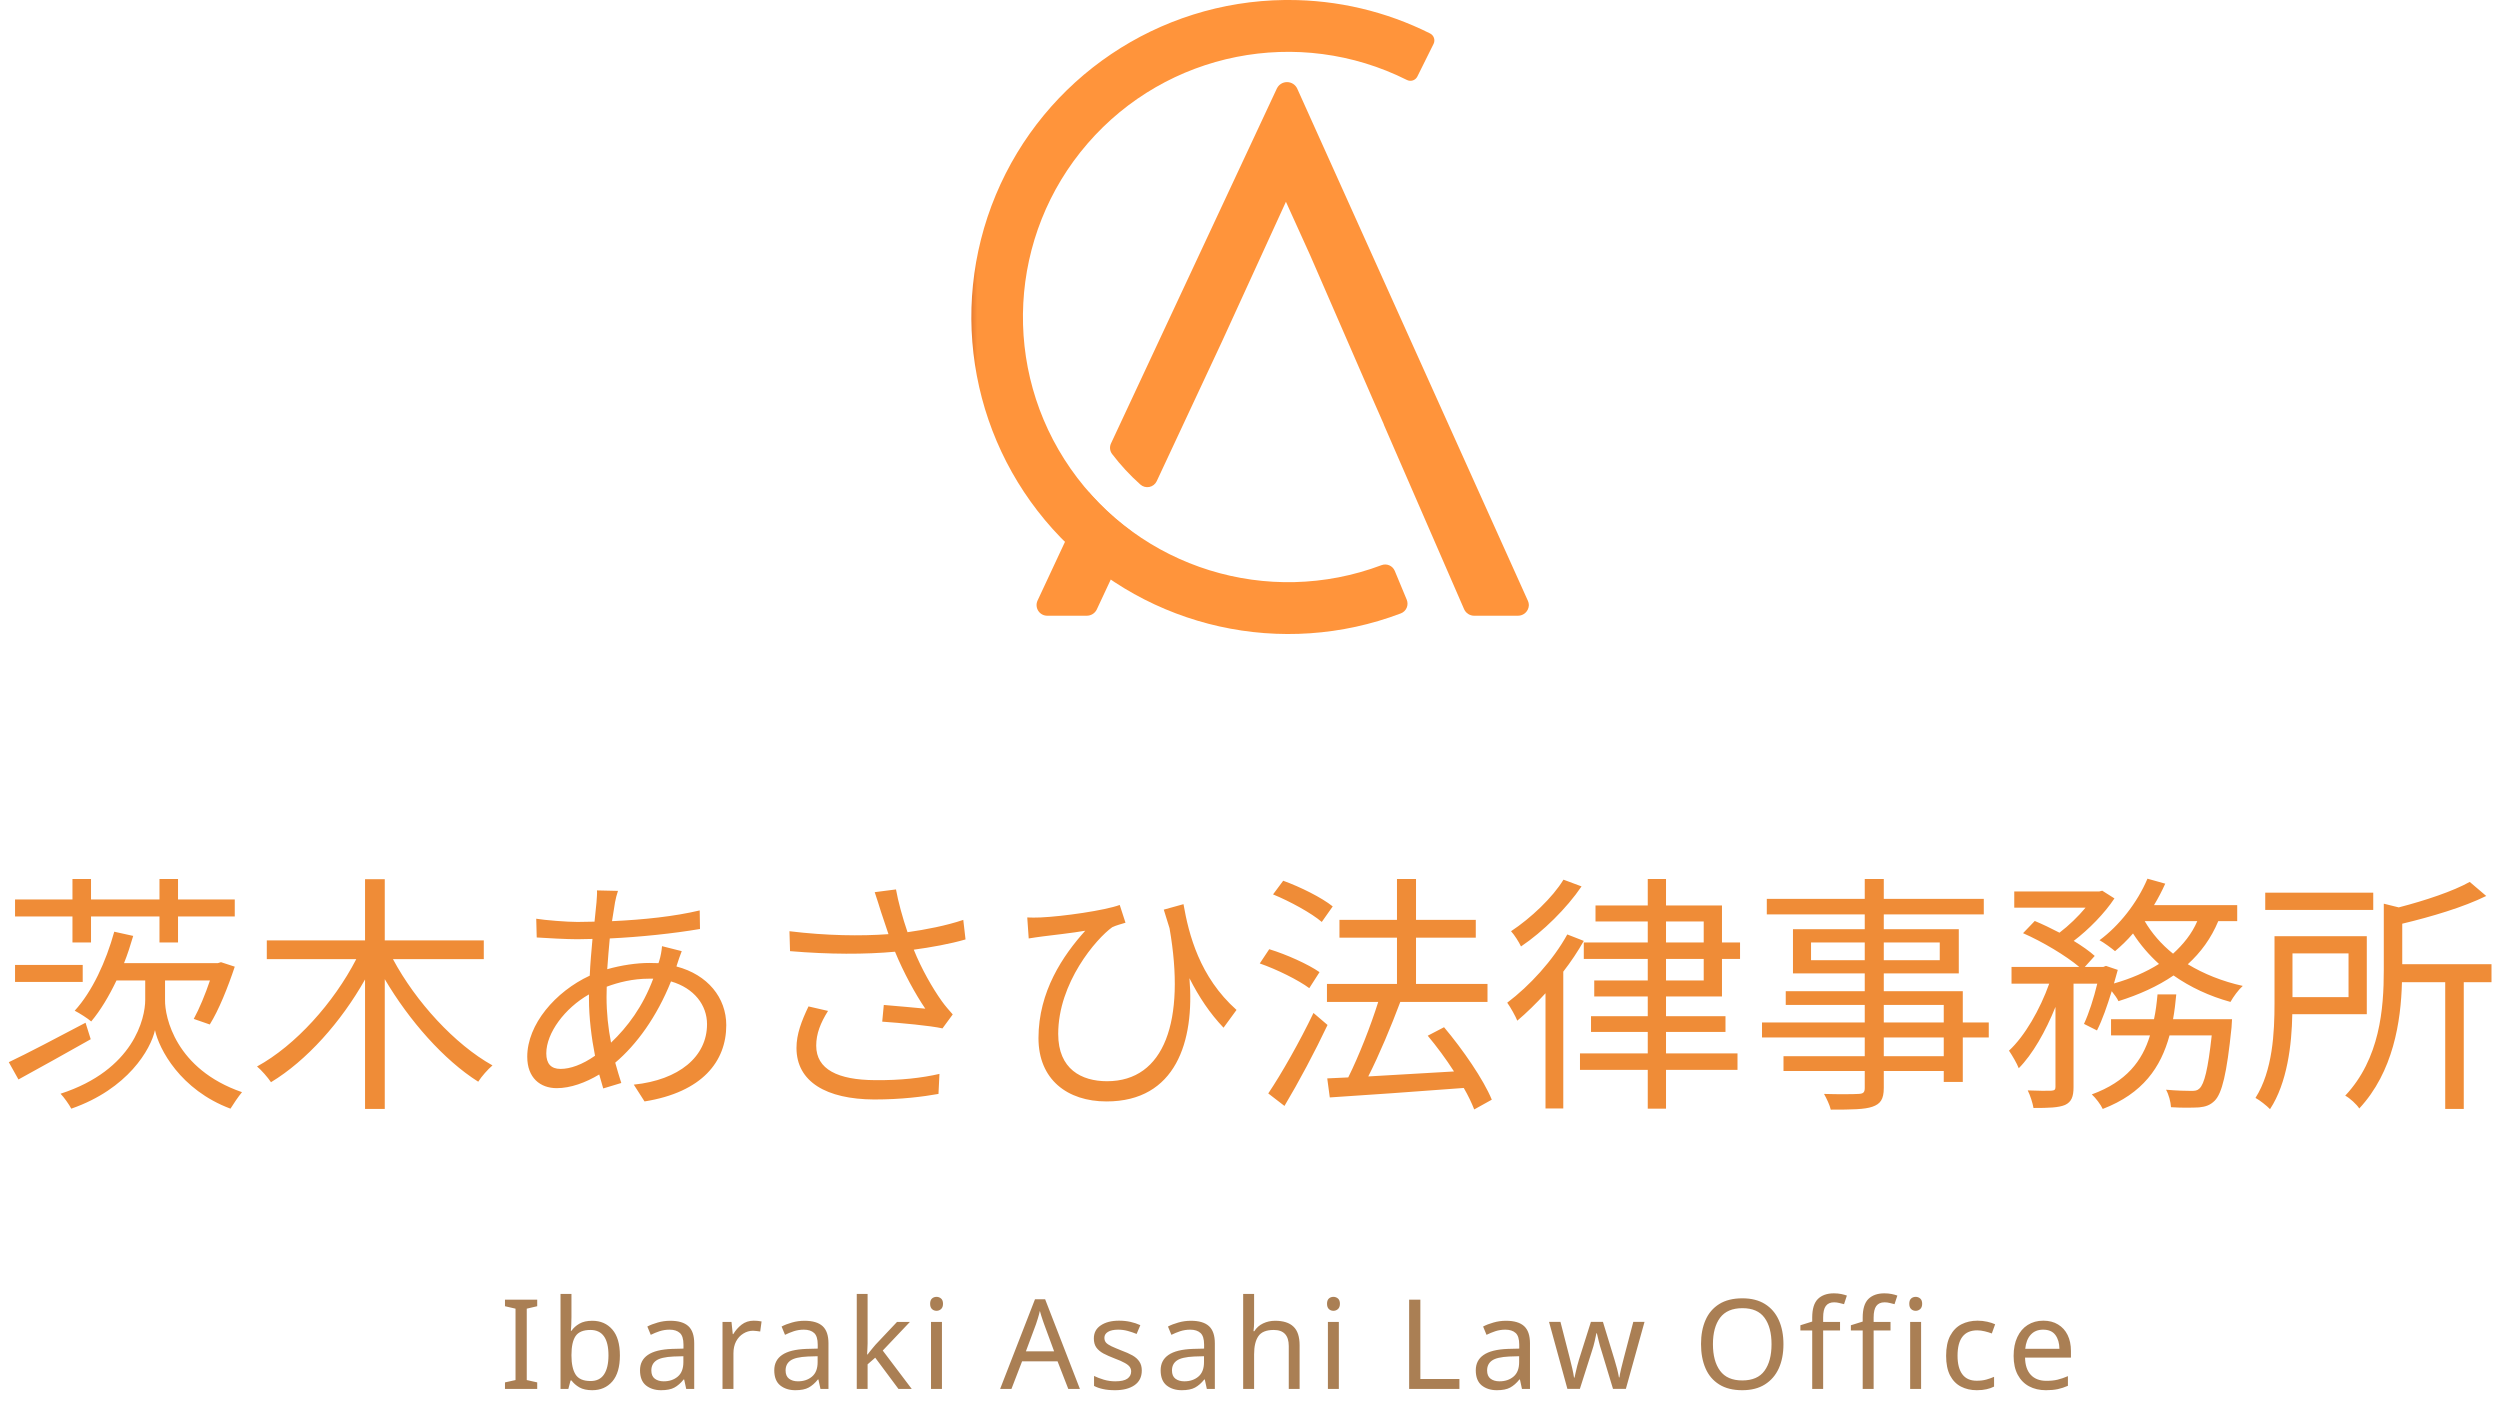
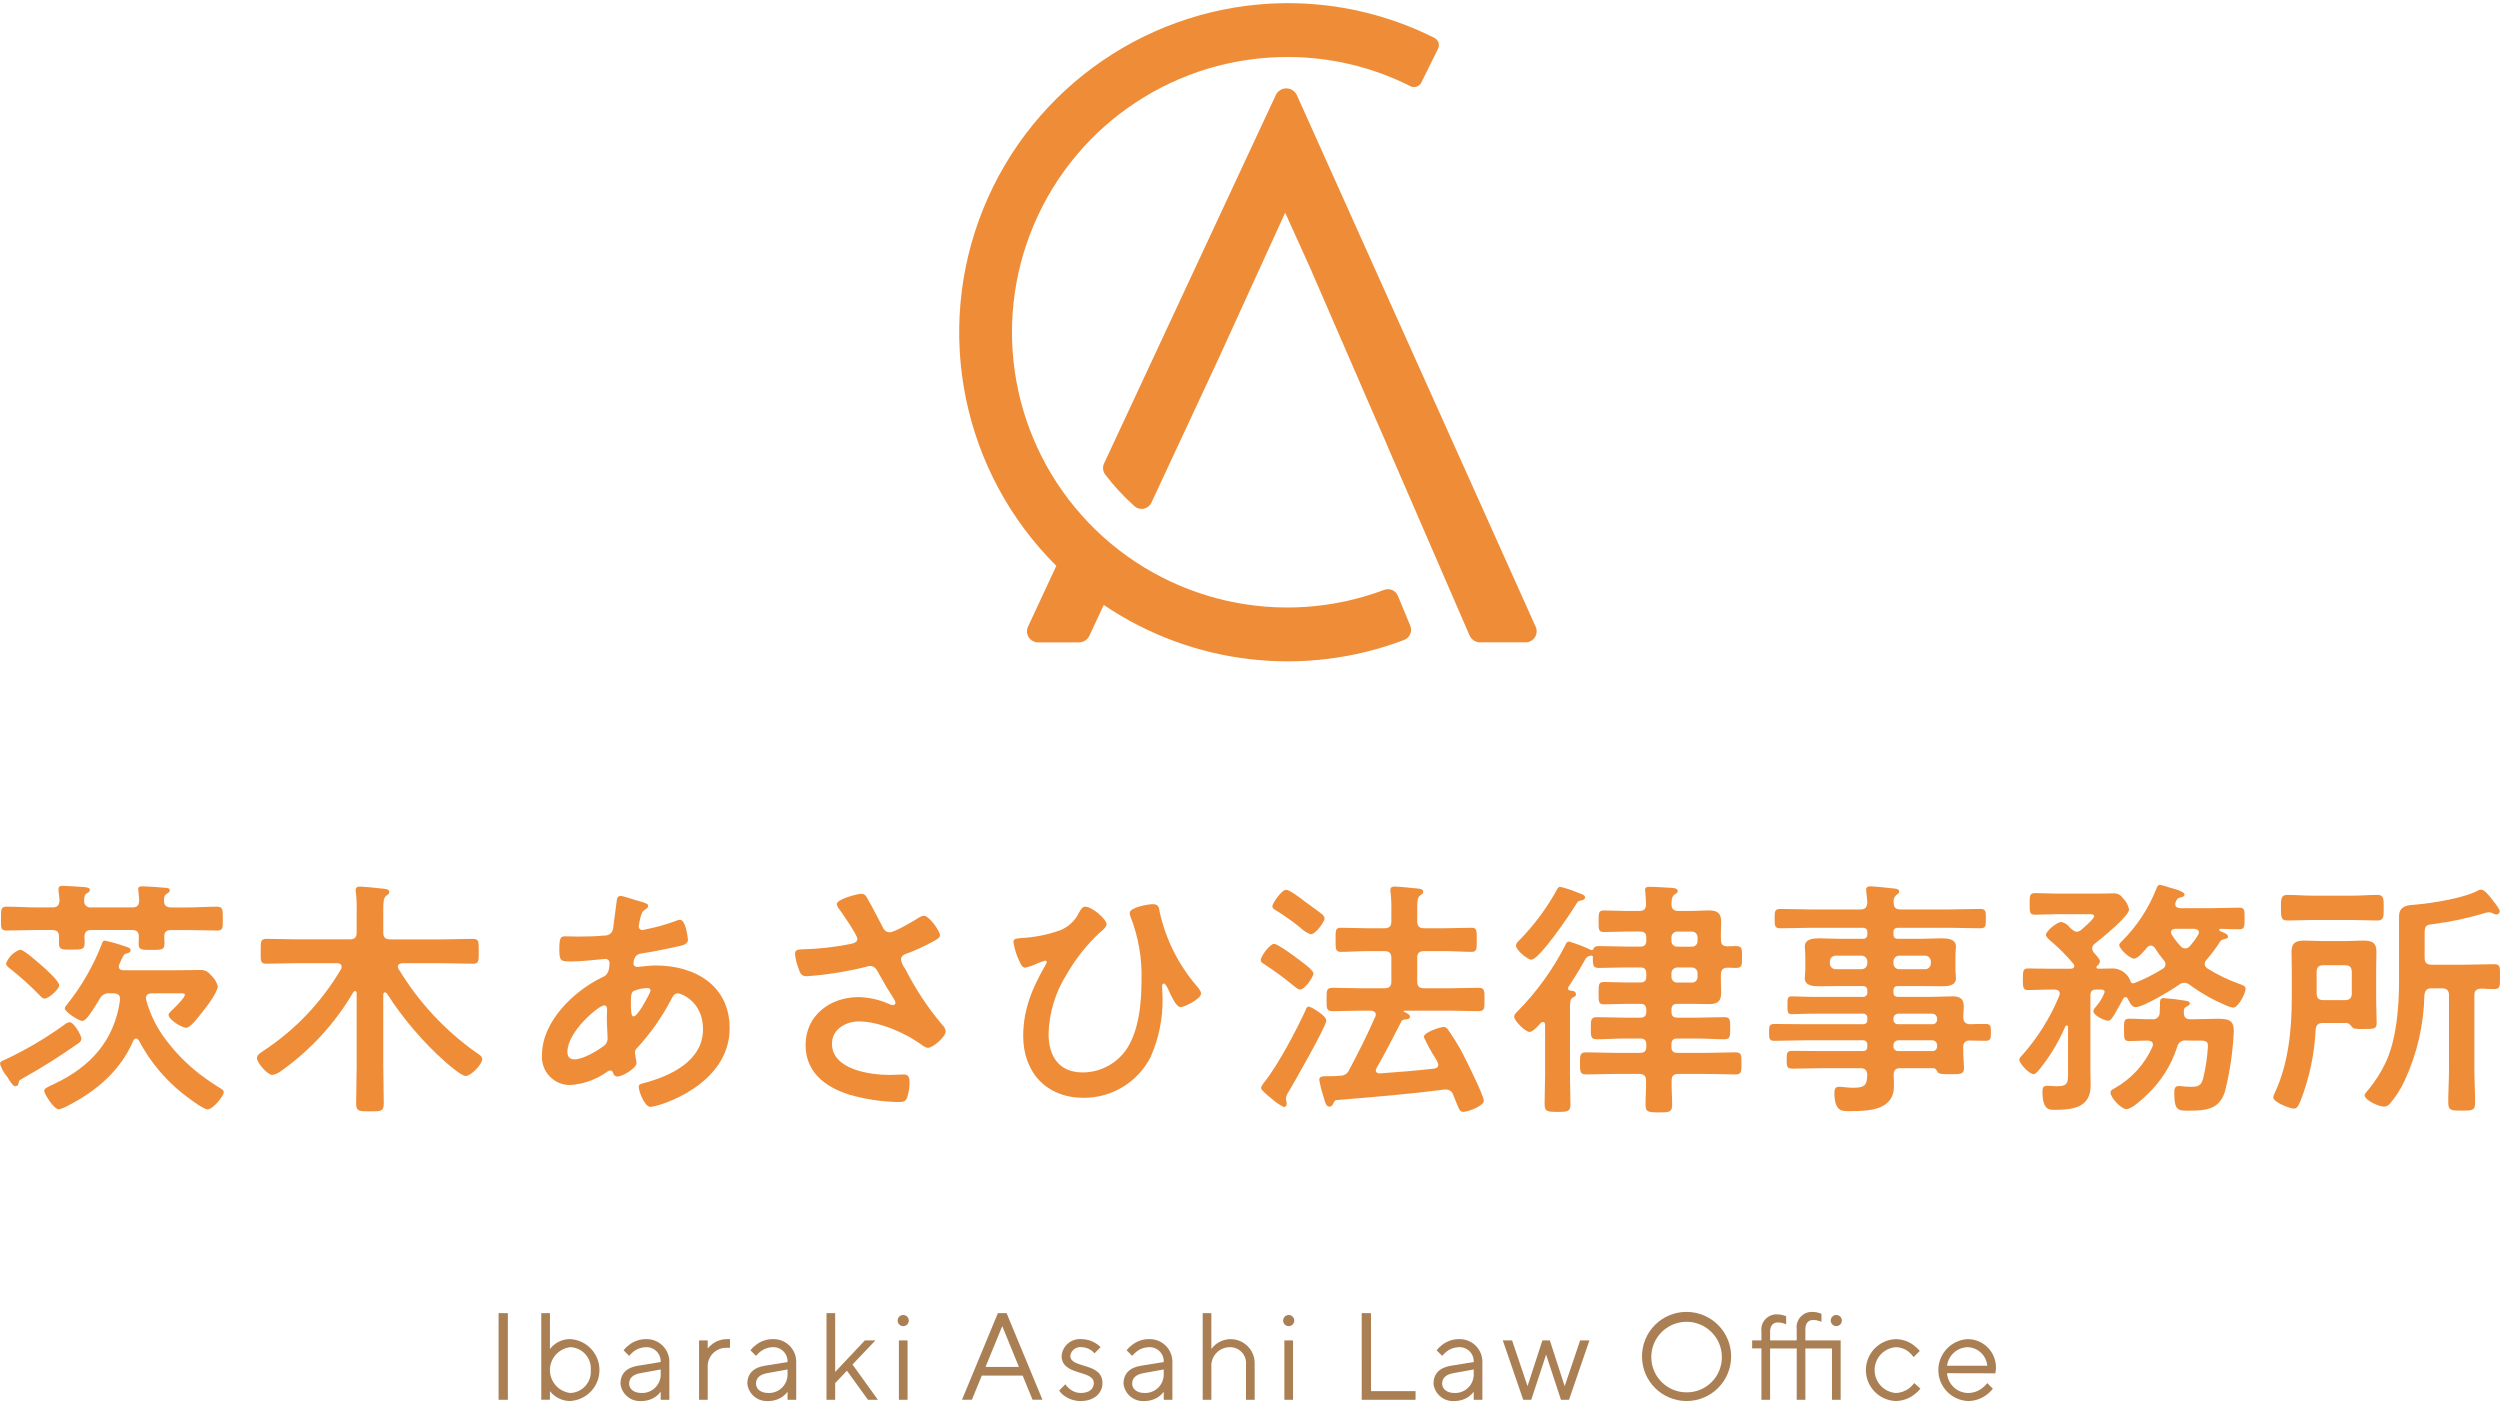
- <svg xmlns="http://www.w3.org/2000/svg" xmlns:xlink="http://www.w3.org/1999/xlink" width="400" height="226.23" viewBox="0 0 400 226.23">
-   <defs>
-     <style>.a{fill:none;}.b{fill:#ef8c37;font-size:40px;font-family:HiraginoSans-W3, Hiragino Sans;}.c{fill:#aa7f54;font-size:20px;font-family:TTNorms-Regular, TT Norms;letter-spacing:0.06em;}.d{clip-path:url(#a);}.e{fill:url(#b);}.f{clip-path:url(#c);}.g{fill:url(#d);}.h{clip-path:url(#e);}.i{fill:url(#f);}</style>
-     <clipPath id="a">
-       <path class="a" d="M10.109,92.32a1.708,1.708,0,0,0,1.614,2.4h6.258a1.775,1.775,0,0,0,1.615-1L25.36,81.382a41.2,41.2,0,0,1-7.1-6.514Z" transform="translate(-9.951 -74.868)" />
-     </clipPath>
-     <linearGradient id="b" x1="-0.639" y1="1.147" x2="-0.573" y2="1.147" gradientUnits="objectBoundingBox">
-       <stop offset="0" stop-color="#e37a31" />
-       <stop offset="1" stop-color="#ff943b" />
-     </linearGradient>
-     <clipPath id="c">
-       <path class="a" d="M47.854,13.5,21.306,70.312A1.64,1.64,0,0,0,21.474,72,34.642,34.642,0,0,0,26,76.89a1.666,1.666,0,0,0,2.618-.533L39.044,54.051l10.249-22.4,3.894,8.595,9.97,22.925,1.819,4.136h-.021L77.8,96.838a1.773,1.773,0,0,0,1.633,1.047h6.959A1.741,1.741,0,0,0,88.162,96.2v-.028a1.646,1.646,0,0,0-.148-.662L51.093,13.528a1.8,1.8,0,0,0-3.238-.023" transform="translate(-21.147 -12.501)" />
-     </clipPath>
-     <linearGradient id="d" x1="-0.33" y1="1.034" x2="-0.314" y2="1.034" xlink:href="#b" />
-     <clipPath id="e">
-       <path class="a" d="M50.2,0A50.723,50.723,0,1,0,68.749,98.145a1.664,1.664,0,0,0,.945-2.193L67.779,91.34a1.658,1.658,0,0,0-2.116-.914A42.425,42.425,0,1,1,69.731,12.8a1.24,1.24,0,0,0,1.665-.561l2.593-5.216a1.253,1.253,0,0,0-.569-1.674A50.514,50.514,0,0,0,50.727,0L50.2,0" transform="translate(0 -0.001)" />
-     </clipPath>
-     <linearGradient id="f" x1="0.005" y1="1" x2="0.02" y2="1" xlink:href="#b" />
-   </defs>
-   <g transform="translate(-175 -1043.059)">
-     <text class="b" transform="translate(175 1217.289)">
-       <tspan x="0" y="0">茨木あさひ法律事務所</tspan>
-     </text>
-     <text class="c" transform="translate(255 1265.289)">
-       <tspan x="0" y="0">Ibaraki Asahi Law Office</tspan>
-     </text>
-     <g transform="translate(330.383 1043.058)">
-       <g transform="translate(10.456 78.666)">
-         <g class="d">
-           <rect class="e" width="15.778" height="19.851" transform="translate(-0.369 0.001)" />
-         </g>
-       </g>
-       <g transform="translate(22.22 13.135)">
-         <g class="f">
-           <rect class="g" width="67.114" height="85.383" transform="translate(-0.1 -0.001)" />
-         </g>
-       </g>
-       <g transform="translate(0 0.001)">
-         <g class="h">
-           <rect class="i" width="74.707" height="101.445" transform="translate(-0.41 -0.001)" />
-         </g>
-       </g>
+ <svg xmlns="http://www.w3.org/2000/svg" width="396.139" height="222.001" viewBox="0 0 396.139 222.001">
+   <g id="logo_footer_sp" transform="translate(24290.07 -90.784)">
+     <g id="グループ_405801" data-name="グループ 405801" transform="translate(-1589.07 216.283)">
+       <path id="パス_12939" data-name="パス 12939" d="M12.416,163.816a101.761,101.761,0,0,1-8.636,5.452c-.716.4-.756.4-.835.836-.04.278-.2.517-.478.517-.358,0-.637-.4-1.114-1.154a3.387,3.387,0,0,0-.319-.478A5.993,5.993,0,0,1,0,167.079c0-.4.477-.558.8-.677a57,57,0,0,0,9.392-5.532,1.649,1.649,0,0,1,.836-.4c.676,0,1.87,2.069,1.87,2.626a.915.915,0,0,1-.478.717m8.557-21.53c.716,0,1.035-.278,1.075-1.075,0-.4-.08-1.075-.119-1.472,0-.119-.04-.238-.04-.359,0-.438.4-.438.716-.438.6,0,2.985.159,3.622.239.238,0,.676.039.676.4,0,.238-.238.4-.438.518-.478.317-.478.6-.478,1.114-.039.756.4,1.075,1.115,1.075h2.547c1.592,0,3.144-.119,4.7-.119.956,0,.956.438.956,1.91s.04,1.87-.915,1.87c-1.592,0-3.144-.079-4.736-.079H27.1c-.716,0-1.075.278-1.075,1.035,0,.359.04.716.04,1.075,0,1.075-.478,1.035-2.149,1.035-1.472,0-1.95.04-1.95-1,0-.358.04-.716.04-1.074,0-.756-.319-1.075-1.075-1.075H14.446c-.717,0-1.035.319-1.075,1.075a7.93,7.93,0,0,1,.04.995c0,1.035-.438,1.035-2.109,1.035-1.433,0-1.95.04-1.95-.956v-1.074c0-.756-.319-1.075-1.075-1.075H5.77c-1.552,0-3.144.079-4.7.079-.995,0-.915-.438-.915-1.87,0-1.472-.039-1.91.915-1.91,1.552,0,3.144.119,4.7.119H8.317c.756,0,1.035-.278,1.114-1.075-.039-.517-.079-1.035-.159-1.551v-.318c0-.438.359-.478.677-.478.6,0,2.706.159,3.382.2.359.039.915.079.915.438,0,.278-.238.4-.438.517-.438.278-.438.557-.478,1.194a.978.978,0,0,0,1.115,1.075ZM7.083,156.731c-.359,0-.6-.319-.835-.557a47.577,47.577,0,0,0-4.737-4.258c-.238-.2-.557-.439-.557-.757a3.784,3.784,0,0,1,2.229-2.188c.6,0,2.946,2.109,3.5,2.587s2.706,2.427,2.706,3.064c0,.6-1.672,2.109-2.309,2.109m11.939,0c0-.6-.438-.835-.995-.835H17.47a1.6,1.6,0,0,0-1.671.875c-.119.2-.278.438-.438.716-.717,1.154-1.712,2.785-2.309,2.785-.557,0-2.785-1.432-2.785-1.989,0-.239.278-.518.4-.677a36.523,36.523,0,0,0,5.492-9.591c.08-.238.159-.477.478-.477a25.861,25.861,0,0,1,2.945.835c.637.2,1.115.319,1.115.677,0,.4-.438.477-.756.557s-.478.478-.8,1.154c-.079.159-.159.359-.238.558a.921.921,0,0,0-.08.317c0,.438.319.6.717.6H28.1c1.234,0,2.507-.039,3.741-.039.716,0,1.154.278,1.831,1.074a3.358,3.358,0,0,1,.835,1.512c0,.956-1.95,3.5-2.626,4.3-.4.518-1.712,2.269-2.348,2.269-.8,0-2.826-1.313-2.826-2.069,0-.238.557-.716.875-1.035l.2-.2c.319-.319,1.512-1.512,1.512-1.91,0-.278-.4-.238-.557-.238h-4.7c-.477,0-.914.2-.914.756,0,.119.039.2.039.278a18.284,18.284,0,0,0,3.184,6.407,28.532,28.532,0,0,0,5.213,5.292,40.182,40.182,0,0,0,3.422,2.349c.2.119.478.319.478.557,0,.637-1.712,2.745-2.587,2.745-.676,0-3.382-2.069-4.019-2.586a26.648,26.648,0,0,1-6.845-8.317c-.119-.159-.238-.319-.438-.319a.48.48,0,0,0-.438.319c-2.029,4.736-5.731,7.88-10.188,10.227a7.624,7.624,0,0,1-1.592.676c-.835,0-2.348-2.467-2.348-2.945,0-.4.716-.676,1.551-1.075,5.771-2.705,9.551-6.845,10.467-13.291Z" transform="translate(-22701 -123.996)" fill="#ef8c37" />
+       <path id="パス_12940" data-name="パス 12940" d="M62.629,151.116c-.319.04-.676.159-.676.557a.639.639,0,0,0,.119.359,44.1,44.1,0,0,0,12.417,13.331c.317.2.835.518.835.956,0,.8-1.751,2.666-2.627,2.666-.676,0-2.666-1.751-3.223-2.229A52.6,52.6,0,0,1,60.2,155.892a.4.4,0,0,0-.278-.159c-.2,0-.278.2-.278.359v11.381c0,1.95.079,3.9.079,5.85,0,1.273-.438,1.273-2.188,1.273-1.711,0-2.188,0-2.188-1.233,0-1.99.079-3.94.079-5.89v-11.58c0-.159-.039-.359-.238-.359a.4.4,0,0,0-.278.159,40.278,40.278,0,0,1-11.5,12.536,3.206,3.206,0,0,1-1.353.6c-.716,0-2.428-1.91-2.428-2.666,0-.478.478-.8.836-1.035a39.325,39.325,0,0,0,12.5-13.093.966.966,0,0,0,.079-.359c0-.4-.319-.517-.676-.557H45.874c-1.592,0-3.144.079-4.736.079-.995,0-.915-.438-.915-1.949,0-1.552-.04-1.99.915-1.99,1.592,0,3.144.079,4.736.079h8.478c.755,0,1.074-.319,1.074-1.075v-3.5a20.3,20.3,0,0,0-.119-2.826,1.349,1.349,0,0,1-.04-.4c0-.477.319-.557.716-.557.518,0,2.906.239,3.543.319.319.04,1.075.04,1.075.557,0,.278-.239.4-.518.6-.4.319-.438,1-.438,2.229v3.582c0,.756.319,1.075,1.075,1.075h8.4c1.593,0,3.144-.079,4.737-.079.955,0,.915.438.915,1.99,0,1.511.039,1.949-.915,1.949-1.593,0-3.144-.079-4.737-.079Z" transform="translate(-22699.912 -123.993)" fill="#ef8c37" />
+       <path id="パス_12941" data-name="パス 12941" d="M98.709,141.168c1.075.319,1.711.438,1.711.835,0,.239-.238.4-.4.518-.518.319-.637.517-.875,1.472-.04.238-.239,1.075-.239,1.234a.579.579,0,0,0,.558.6,3.17,3.17,0,0,0,.6-.12,31.476,31.476,0,0,0,4.7-1.313,1.92,1.92,0,0,1,.677-.2c.955,0,1.273,3.025,1.273,3.184,0,.756-.955.915-1.95,1.115-1.551.358-4.019.835-5.611,1.075-.915.158-1.075,1.154-1.075,1.592,0,.358.359.518.637.518.079,0,.2-.04.319-.04.8-.08,1.791-.2,2.586-.2,6.169,0,11.7,3.144,11.7,9.949,0,9.034-11.263,12.457-12.576,12.457-.875,0-1.831-2.428-1.831-3.184,0-.438.438-.477.876-.6,4.179-1.114,9.312-3.5,9.312-8.517,0-4.417-3.5-5.691-3.979-5.691-.6,0-.836.518-1.075,1a35.883,35.883,0,0,1-5.333,7.6,1.036,1.036,0,0,0-.4.8c0,.12.2,1.274.239,1.473v.2c0,.756-2.149,2.109-3.025,2.109a.718.718,0,0,1-.676-.557c-.08-.2-.159-.4-.438-.4a.975.975,0,0,0-.438.16,11.43,11.43,0,0,1-5.89,2.148,4.443,4.443,0,0,1-4.5-4.776c0-5.293,5.054-10.148,9.551-12.3.239-.12,1.154-.319,1.154-2.229a.627.627,0,0,0-.676-.677c-.159,0-.716.08-.875.08-1.472.119-2.946.317-4.418.317-1.751,0-1.989,0-1.989-1.87,0-1.99.238-2.109.955-2.109.677,0,1.353.04,2.069.04,1.353,0,2.706-.04,4.059-.159a1.532,1.532,0,0,0,1.075-.359,1.564,1.564,0,0,0,.4-1.075c.2-1.392.359-2.785.558-4.218.039-.359.2-.637.636-.637.278,0,2.19.637,2.627.756m-11.1,23.957c0,.756.359,1.194,1.115,1.194,1.392,0,3.7-1.392,4.776-2.229a1.443,1.443,0,0,0,.478-1.234c0-.358-.12-2.029-.12-3.263,0-.4.04-.8.04-1.154s-.079-.677-.478-.677c-.835,0-5.81,4.14-5.81,7.363m10.467-9.63c-.438.278-.4,1.075-.4,1.95v.478c0,.636.04,1.592.4,1.592.676,0,2.149-2.866,2.468-3.5a1.768,1.768,0,0,0,.238-.636c0-.278-.278-.359-.518-.359a5.677,5.677,0,0,0-2.188.478" transform="translate(-22698.705 -123.953)" fill="#ef8c37" />
+       <path id="パス_12942" data-name="パス 12942" d="M134.071,140.818c.875,1.512,1.632,3.065,2.468,4.616a1.164,1.164,0,0,0,1.074.756c.756,0,3.582-1.672,4.338-2.148a2.359,2.359,0,0,1,1.075-.478c.8,0,2.547,2.388,2.547,3.1,0,.438-.677.756-1.194,1.035a30.816,30.816,0,0,1-3.661,1.712c-.518.2-1.314.358-1.314,1.074a3.079,3.079,0,0,0,.677,1.512,45.638,45.638,0,0,0,5.77,8.756,1.878,1.878,0,0,1,.636,1.114c0,.875-1.989,2.626-2.824,2.626-.438,0-1.035-.517-1.512-.835-1.95-1.353-6.01-3.343-9.432-3.343-2.069,0-4.258,1.234-4.258,3.543,0,4.1,6.089,4.935,9.153,4.935.915,0,1.712-.08,2.229-.08.8,0,.915.557.915,1.274a7.382,7.382,0,0,1-.4,2.427c-.2.518-.518.677-1.353.677a30.508,30.508,0,0,1-6.845-.915c-4.139-1.035-7.88-3.422-7.88-8.119,0-4.736,3.939-7.6,8.4-7.6a12.63,12.63,0,0,1,4.975,1.155,1.429,1.429,0,0,0,.438.119.4.4,0,0,0,.438-.359,1.576,1.576,0,0,0-.238-.6c-.875-1.353-1.512-2.428-2.309-3.86-.358-.637-.637-1.393-1.512-1.393a2.426,2.426,0,0,0-.517.12,55.42,55.42,0,0,1-9.432,1.512c-.875,0-1.075-.319-1.432-1.433a7.709,7.709,0,0,1-.478-2.109c0-.637.438-.676.956-.716a44.282,44.282,0,0,0,7.959-.875c.438-.119.956-.239.956-.8,0-.6-2.468-4.179-2.985-4.855a1.314,1.314,0,0,1-.278-.637c0-.8,3.3-1.632,3.86-1.632s.756.278.995.716" transform="translate(-22697.633 -123.962)" fill="#ef8c37" />
+       <path id="パス_12943" data-name="パス 12943" d="M171.052,144.913c0,.438-.836,1.075-1.155,1.353a27.987,27.987,0,0,0-5.133,6.486,18.635,18.635,0,0,0-2.906,9.472c0,3.542,1.633,6.129,5.413,6.129A8.425,8.425,0,0,0,174,164.97c2.188-2.944,2.587-7.68,2.587-11.262a25.486,25.486,0,0,0-1.751-10.068,1.4,1.4,0,0,1-.12-.558c0-.875,2.906-1.392,3.662-1.392.954,0,.995.6,1.114,1.353a27.046,27.046,0,0,0,5.81,11.58c.278.319.717.8.717,1.234,0,.875-2.706,2.148-3.224,2.148-.676,0-1.393-1.592-1.672-2.148-.119-.318-.676-1.593-.995-1.593-.278,0-.278.319-.278.518,0,.637.079,1.234.079,1.831a22.161,22.161,0,0,1-1.87,9.233,11.819,11.819,0,0,1-10.666,6.526c-5.849,0-9.551-4.019-9.551-9.79,0-4.259,1.472-7.681,3.582-11.342a.986.986,0,0,0,.159-.359.266.266,0,0,0-.278-.238,7.594,7.594,0,0,0-1.313.478,9.2,9.2,0,0,1-1.831.636c-.438,0-.676-.517-.835-.835a10.87,10.87,0,0,1-1.035-3.224c0-.517.359-.557,1.194-.636a21.774,21.774,0,0,0,6.208-1.234,5.668,5.668,0,0,0,2.985-2.785c.239-.4.478-.956,1-.956,1.035,0,3.382,1.95,3.382,2.826" transform="translate(-22696.709 -123.918)" fill="#ef8c37" />
+       <path id="パス_12944" data-name="パス 12944" d="M200.646,155.3c-.319,0-.756-.439-1.035-.637a49.782,49.782,0,0,0-4.378-3.224c-.477-.317-.8-.438-.8-.8,0-.6,1.432-2.587,2.109-2.587.517,0,2.9,1.712,3.463,2.149.517.4,2.785,1.95,2.785,2.547,0,.477-1.313,2.547-2.149,2.547M198.9,171.413a2.5,2.5,0,0,0-.478,1.115c0,.278.119.6.119.875a.486.486,0,0,1-.438.518,8.2,8.2,0,0,1-1.91-1.314c-.4-.317-1.712-1.352-1.712-1.711,0-.278.319-.637.478-.875,2.19-2.706,5.094-8.238,6.566-11.422.119-.358.239-.6.518-.6.358,0,2.785,1.433,2.785,2.19,0,.915-5.133,9.87-5.929,11.222m3.422-24.873a4.816,4.816,0,0,1-1.593-1.035,37.065,37.065,0,0,0-3.741-2.666c-.4-.238-.715-.4-.715-.756,0-.4,1.432-2.587,2.188-2.587.6,0,2.428,1.433,2.985,1.871.636.438,2.148,1.551,2.706,1.99a1.008,1.008,0,0,1,.4.676c0,.438-1.353,2.507-2.229,2.507m20.256,20.655a2.978,2.978,0,0,0-.438-.956,27.576,27.576,0,0,1-1.87-3.422c0-.756,2.626-1.592,3.144-1.592a.821.821,0,0,1,.676.4,33.871,33.871,0,0,1,2.348,3.82c.557,1.075,3.343,6.647,3.343,7.482s-2.587,1.752-3.223,1.752c-.558,0-.677-.359-1.115-1.433-.119-.318-.319-.8-.518-1.273a1.159,1.159,0,0,0-1.154-.836h-.278c-5.691.756-11.342,1.194-17.033,1.672-.2,0-.318.08-.517.518-.159.278-.239.517-.6.517-.518,0-.637-.438-.956-1.551a18.735,18.735,0,0,1-.676-2.666c0-.6.438-.6,1.472-.6a13.4,13.4,0,0,0,1.791-.08,1.5,1.5,0,0,0,1.472-.915c1.552-2.945,2.745-5.292,4.1-8.357a.667.667,0,0,0,.119-.4c0-.438-.358-.6-.755-.637h-1.393c-1.552,0-3.1.08-4.656.08-1.035,0-.995-.4-.995-1.831,0-1.472-.04-1.87.995-1.87,1.552,0,3.1.079,4.656.079h3.5c.8,0,1.114-.319,1.114-1.115v-3.661c0-.8-.318-1.115-1.114-1.115h-2.667c-1.392,0-2.826.12-4.218.12-.875,0-.836-.518-.836-1.871,0-1.432-.079-1.95.836-1.95,1.154,0,2.745.08,4.218.08h2.667c.8,0,1.114-.319,1.114-1.115v-1.592a22.765,22.765,0,0,0-.119-2.946,1.343,1.343,0,0,1-.04-.4c0-.478.318-.557.716-.557.558,0,2.945.238,3.622.318.318.039.875.079.875.517,0,.278-.238.4-.517.6-.4.319-.439.875-.439,2.069v1.99c0,.8.319,1.115,1.115,1.115h3.263c1.472,0,3.1-.08,4.219-.08.875,0,.835.438.835,1.91,0,1.433.04,1.911-.8,1.911-1.433,0-2.826-.12-4.259-.12h-3.263c-.8,0-1.115.318-1.115,1.115v3.661c0,.8.319,1.115,1.115,1.115h3.9c1.551,0,3.1-.079,4.656-.079,1.035,0,.995.437.995,1.87s.04,1.831-.995,1.831c-1.552,0-3.1-.08-4.656-.08H217.2c-.04,0-.119.04-.119.08s.04.079.079.119c.359.159.915.4.915.756,0,.4-.517.438-.8.438-.238.039-.437.079-.557.319-1.273,2.467-2.547,4.975-3.939,7.4-.04.119-.12.2-.12.318,0,.4.319.517.637.517,2.866-.2,5.731-.437,8.6-.755.358-.04.676-.239.676-.637" transform="translate(-22695.662 -123.993)" fill="#ef8c37" />
+       <path id="パス_12945" data-name="パス 12945" d="M253.5,148.489c.637,0,.954-.278.954-.915v-.518c0-.636-.278-.954-.954-.954h-2.229c-1.154,0-2.309.079-3.5.079-.876,0-.876-.319-.876-1.711,0-1.313,0-1.712.836-1.712,1.194,0,2.388.08,3.542.08h2.069c.677,0,1.035-.239,1.075-1,0-.6-.08-1.313-.119-1.91,0-.119-.04-.278-.04-.4,0-.478.359-.518.716-.518.875,0,2.507.119,3.422.159.359.04,1.035.04,1.035.518,0,.278-.238.358-.517.557-.438.359-.438.8-.478,1.512.04.8.358,1.075,1.114,1.075h2.229c.836,0,1.672-.08,2.547-.08,1.393,0,1.99.4,1.99,1.871,0,.915-.079,1.83-.04,2.745,0,.756.279,1.075,1.035,1.075.439,0,.875-.04,1.353-.04,1,0,.956.478.956,1.752,0,1.234.04,1.711-.956,1.711-.478,0-.914-.04-1.353-.04-.755.04-1.035.359-1.035,1.115-.039.915.04,1.871.04,2.826,0,1.432-.557,1.831-1.95,1.831-.875,0-1.751-.04-2.587-.04h-2.387c-.677,0-.956.278-.956.956v.278c0,.676.278.955.956.955h2.984c1.472,0,2.946-.079,4.458-.079.915,0,.915.438.915,1.751,0,1.353,0,1.752-.956,1.752-1.472,0-2.946-.12-4.418-.12h-2.984c-.677,0-.956.278-.956.956v.358c0,.677.278.956.956.956H264.2c1.433,0,2.906-.08,4.378-.08.995,0,.954.479.954,1.752s.04,1.751-.954,1.751c-1.472,0-2.945-.08-4.378-.08h-4.656c-.716,0-1.074.279-1.074,1-.04,1.313.079,2.587.079,3.86,0,1.194-.438,1.234-2.069,1.234-1.751,0-2.149-.04-2.149-1.274,0-1.273.119-2.547.08-3.82,0-.716-.4-1-1.075-1h-4.019c-1.472,0-2.945.08-4.417.08-.956,0-.956-.478-.956-1.751,0-1.313,0-1.752.956-1.752,1.472,0,2.945.08,4.417.08H253.5c.637,0,.954-.278.954-.956v-.358c0-.677-.317-.956-.954-.956h-2.468c-1.472,0-2.945.12-4.417.12-.995,0-.955-.518-.955-1.752,0-1.273,0-1.751.955-1.751,1.472,0,2.945.079,4.417.079H253.5c.637,0,.954-.278.954-.955v-.278c0-.677-.317-.956-.954-.956h-2.229c-1.154,0-2.309.08-3.5.08-.876,0-.876-.359-.876-1.752s0-1.791.836-1.791c1.194,0,2.388.08,3.542.08H253.5c.637,0,.954-.278.954-.915v-.518c0-.676-.278-.954-.954-.954h-2.149c-1.472,0-2.945.079-4.417.079-.875,0-.956-.358-.956-1.512a.5.5,0,0,1,.04-.238.266.266,0,0,0-.278-.2h-.079c-.518.12-.677.159-1.155,1.075-.637,1.154-1.671,2.785-2.388,3.9-.079.079-.079.119-.079.238,0,.2.159.279.319.319.319.04.954.04.954.6,0,.278-.2.359-.517.518-.4.238-.438.716-.438,1.791v10.346c0,1.593.079,3.184.079,4.737,0,1.194-.4,1.233-2.029,1.233s-2.069-.039-2.069-1.233c0-1.552.079-3.144.079-4.737v-7.8c0-.239-.079-.478-.358-.478a.41.41,0,0,0-.319.159c-.359.4-1.274,1.432-1.791,1.432-.637,0-2.428-1.751-2.428-2.428,0-.358.358-.676.6-.915a42.274,42.274,0,0,0,7.442-10.306c.159-.359.278-.677.676-.677a24.907,24.907,0,0,1,3.423,1.313c.079,0,.119.04.158.04a.3.3,0,0,0,.279-.238c.159-.359.517-.4.875-.4,1.472,0,2.9.08,4.377.08Zm-9.352-7.323c-.478.079-.558.159-.915.756-.8,1.353-5.731,8.636-7,8.636-.6,0-2.428-1.512-2.428-2.229,0-.4.358-.676.676-.995a37.011,37.011,0,0,0,5.771-7.8c.119-.239.238-.518.557-.518a16.041,16.041,0,0,1,2.666.875c.677.239,1.274.4,1.274.8,0,.319-.359.438-.6.478m17.51,7.323a.857.857,0,0,0,.915-.915v-.518a.888.888,0,0,0-.915-.954h-2.268a.919.919,0,0,0-.956.954v.518a.888.888,0,0,0,.956.915Zm-3.223,4.776a.888.888,0,0,0,.956.915h2.268a.857.857,0,0,0,.915-.915v-.518a.888.888,0,0,0-.915-.954h-2.268a.919.919,0,0,0-.956.954Z" transform="translate(-22694.588 -123.991)" fill="#ef8c37" />
+       <path id="パス_12946" data-name="パス 12946" d="M304.63,160.788c.875-.04,1.712-.04,2.547-.04s.8.478.8,1.314c0,.915,0,1.352-.8,1.352-.835,0-1.672-.039-2.507-.039a.934.934,0,0,0-1.075,1.075v.517c0,1.035.119,2.069.119,2.826,0,.956-.637.915-2.308.915-1.195,0-1.752,0-1.95-.478-.159-.278-.278-.478-.637-.478h-5.174c-.755,0-1.034.278-1.074,1.035.04.4.04,1.433.04,1.831,0,3.86-4.1,3.94-7.005,3.94-1.114,0-2.427.2-2.427-2.946,0-.557.159-.914.756-.914.517,0,1.273.158,2.229.158,1.989,0,2.148-.517,2.229-2.069-.08-.756-.359-1.035-1.115-1.035h-5.85c-1.592,0-3.223.08-4.855.08-.915,0-.956-.319-.956-1.432s.04-1.393.956-1.393c1.632,0,3.263.039,4.855.039h6.209c.517,0,.756-.2.756-.716v-.238a.658.658,0,0,0-.756-.756h-8.954c-1.672,0-3.382.079-5.094.079-.8,0-.756-.517-.756-1.352s-.04-1.314.8-1.314c1.672,0,3.382.04,5.054.04h8.954c.517,0,.756-.2.756-.716v-.2a.659.659,0,0,0-.756-.756h-8.2c-.995,0-1.99.08-2.985.08-.716,0-.716-.359-.716-1.433,0-1.035,0-1.392.676-1.392.995,0,2.03.079,3.025.079h8.2a.658.658,0,0,0,.756-.756v-.2a.658.658,0,0,0-.756-.756h-3.3c-1.194,0-2.388.039-3.582.039-.915,0-2.269-.079-2.269-1.273,0-.4.08-.756.08-1.432v-2.149c0-.676-.08-1.035-.08-1.433,0-1.233,1.353-1.313,2.269-1.313,1.194,0,2.388.08,3.582.08h3.3a.659.659,0,0,0,.756-.756v-.239c0-.557-.239-.756-.756-.756h-8.119c-1.632,0-3.263.08-4.935.08-.875,0-.875-.438-.875-1.552s0-1.512.875-1.512c1.632,0,3.3.08,4.935.08h7.76c.756,0,1.035-.278,1.115-1.075-.04-.557-.08-1.114-.159-1.672,0-.119-.04-.278-.04-.358,0-.478.319-.558.716-.558.518,0,2.826.239,3.463.318.4.04,1.075.04,1.075.518,0,.238-.2.358-.478.557a1.241,1.241,0,0,0-.4,1.154c0,.8.319,1.115,1.074,1.115h7.721c1.671,0,3.3-.08,4.935-.08.915,0,.875.438.875,1.512s.04,1.552-.875,1.552c-1.632,0-3.3-.08-4.935-.08h-8.079c-.518,0-.756.2-.756.756v.239c0,.517.2.756.756.756h3.3c1.194,0,2.388-.08,3.582-.08.915,0,2.269.08,2.269,1.313,0,.4-.08.757-.08,1.433v2.149c0,.676.08,1.034.08,1.432,0,1.194-1.314,1.273-2.23,1.273-1.193,0-2.387-.039-3.621-.039h-3.3c-.518,0-.756.2-.756.756v.2c0,.518.2.756.756.756h5.373c1.075,0,2.148-.079,3.223-.079,1.154,0,1.791.358,1.791,1.592,0,.6-.079,1.194-.079,1.751.039.717.358,1.035,1.035,1.075m-21.212-10.864a.919.919,0,0,0-.955.954v.239a.92.92,0,0,0,.955.956h4.019a.921.921,0,0,0,.956-.956v-.239a.92.92,0,0,0-.956-.954Zm9.114,1.194a.921.921,0,0,0,.956.956h4.019a.92.92,0,0,0,.955-.956v-.239a.919.919,0,0,0-.955-.954h-4.019a.92.92,0,0,0-.956.954Zm0,8.914a.71.71,0,0,0,.756.756H298.7a.71.71,0,0,0,.756-.756v-.159a.783.783,0,0,0-.756-.756h-5.413a.783.783,0,0,0-.756.756Zm.756,3.3a.783.783,0,0,0-.756.756v.2a.71.71,0,0,0,.756.755H298.7a.71.71,0,0,0,.756-.755v-.2a.783.783,0,0,0-.756-.756Z" transform="translate(-22693.51 -123.994)" fill="#ef8c37" />
+       <path id="パス_12947" data-name="パス 12947" d="M326.421,159.362c-.278.4-.518.875-.915.875-.6,0-2.348-.835-2.348-1.512,0-.278.278-.557.478-.8a7.155,7.155,0,0,0,1.313-2.229c0-.439-.557-.4-.836-.4H323.6c-.637,0-.915.278-.915.956v11.859c0,.8.04,1.593.04,2.388,0,3.5-2.785,3.86-5.651,3.86-.8,0-1.99.159-1.99-2.9,0-.518.119-.915.716-.915.438,0,1,.08,1.552.08,1.87,0,1.791-.637,1.791-2.389v-6.964c0-.159-.04-.278-.2-.278-.119,0-.159.04-.238.159a28.724,28.724,0,0,1-3.94,6.607c-.2.238-.716.954-1.075.954-.676,0-2.268-1.672-2.268-2.308,0-.279.238-.478.4-.637a33.36,33.36,0,0,0,5.929-9.471.938.938,0,0,0,.08-.318c0-.518-.359-.637-.756-.677h-.995c-1.115,0-2.19.08-3.264.08-.8,0-.835-.4-.835-1.712,0-1.353.04-1.711.835-1.711,1.075,0,2.149.039,3.264.039h3.5c.278,0,.557-.119.557-.438a.587.587,0,0,0-.159-.358,28.866,28.866,0,0,0-3.661-3.662c-.2-.2-.677-.557-.677-.915,0-.557,1.712-2.029,2.428-2.029a2.2,2.2,0,0,1,1.353.875c.238.238.756.676,1.075.676a1.3,1.3,0,0,0,.756-.317c.358-.319,2.029-1.752,2.029-2.149,0-.359-.6-.319-.835-.319h-5.015c-1.233,0-2.666.08-3.5.08-.875,0-.875-.359-.875-1.712,0-1.313,0-1.712.875-1.712,1.154,0,2.348.08,3.5.08h6.686c.717,0,1.433-.04,2.149-.04a1.633,1.633,0,0,1,1.553.756,3.37,3.37,0,0,1,.995,1.791c0,1.075-4.457,4.656-5.413,5.413a.943.943,0,0,0-.438.756,1.132,1.132,0,0,0,.278.677c.239.278.956,1.034.956,1.352a1.137,1.137,0,0,1-.438.756.219.219,0,0,0-.119.2c0,.2.159.238.318.238.358,0,2.189-.039,2.427-.039a3.092,3.092,0,0,1,2.587,1.83c.04.2.159.518.438.518h.159a26.882,26.882,0,0,0,4.537-2.269.831.831,0,0,0,.477-.716.929.929,0,0,0-.278-.676,16.669,16.669,0,0,1-1.392-1.911.791.791,0,0,0-.637-.4.778.778,0,0,0-.6.278c-.518.637-1.472,1.791-2.069,1.791-.677,0-2.349-1.551-2.349-2.149,0-.238.2-.4.359-.557a24.3,24.3,0,0,0,5.532-8.4c.079-.238.238-.6.557-.6a10.6,10.6,0,0,1,1.393.4c.995.278,2.507.676,2.507,1.154,0,.319-.478.438-.756.478-.359.079-.478.278-.637.676a.724.724,0,0,0-.079.4c0,.438.358.557.716.6h5.174c1.432,0,2.826-.08,4.218-.08.875,0,.875.319.875,1.712s-.039,1.711-.875,1.711-2.109-.04-2.985-.079c-.119.039-.159.079-.159.2,0,.08.04.12.12.159.557.239,1.273.478,1.273.875,0,.279-.319.359-.557.4-.558.159-.558.159-.876.676a25.122,25.122,0,0,1-1.989,2.627,1.021,1.021,0,0,0-.278.636.873.873,0,0,0,.438.717,25.331,25.331,0,0,0,5.014,2.427c.518.2,1.035.359,1.035.756,0,.756-1.154,3.025-1.99,3.025a4.007,4.007,0,0,1-1.114-.359,28.044,28.044,0,0,1-5.81-3.3,1.357,1.357,0,0,0-.756-.279,1.246,1.246,0,0,0-.835.279c-1.115.8-5.691,3.582-6.925,3.582-.637,0-.995-.836-1.233-1.314-.08-.158-.16-.278-.359-.278a.384.384,0,0,0-.359.238c-.079.2-1.313,2.349-1.472,2.627m11.421,4.019a1.231,1.231,0,0,0-1.392.956,17.95,17.95,0,0,1-4.895,7.72c-.637.6-2.309,2.188-3.144,2.188-.875,0-2.547-1.831-2.547-2.626,0-.359.358-.518.716-.716a14.089,14.089,0,0,0,5.929-6.527,1.152,1.152,0,0,0,.08-.358c0-.478-.4-.6-.8-.637-.358,0-2.587.08-2.945.08-.875,0-.836-.439-.836-1.752,0-1.472-.039-1.791.915-1.791,1.194,0,2.388.12,3.542.08a1.026,1.026,0,0,0,1.194-1.035c0-.359.04-.677.04-.915,0-1.115,0-1.393.6-1.393a33.238,33.238,0,0,1,3.343.4c.319.04.8.12.8.439,0,.278-.4.438-.6.557-.278.159-.317.278-.358.6v.278c0,.716.278,1.075.995,1.075h.557c1.552,0,2.786-.08,3.741-.08,1.871,0,2.627.278,2.627,1.95a48.069,48.069,0,0,1-1.393,9.551c-.875,2.906-3.064,3.065-5.73,3.065-1.632,0-2.309.079-2.309-2.746,0-.557,0-1.154.677-1.154a3.187,3.187,0,0,1,.6.04c.439.039.876.079,1.354.079,1.154,0,1.631-.159,1.949-1.353a28.118,28.118,0,0,0,.756-5.094c0-.956-.517-.875-1.99-.875Zm2.03-17.152c0-.4-.359-.518-.716-.557h-3.025c-.359.039-.676.119-.676.557a.636.636,0,0,0,.119.358,10.554,10.554,0,0,0,1.392,1.831.923.923,0,0,0,.756.359.9.9,0,0,0,.716-.359,11.487,11.487,0,0,0,1.314-1.791.771.771,0,0,0,.119-.4" transform="translate(-22692.449 -124)" fill="#ef8c37" />
+       <path id="パス_12948" data-name="パス 12948" d="M354.953,172.792c-.477,1.155-.676,1.353-1.154,1.353-.517,0-3.223-.995-3.223-1.79a2.48,2.48,0,0,1,.278-.757c2.149-4.615,2.666-10.028,2.666-15.043v-4.338c0-.995-.04-1.989-.04-2.984,0-1.433.8-1.712,2.069-1.712.956,0,1.95.079,2.946.079h3.422c.995,0,1.95-.079,2.945-.079,1.274,0,2.069.278,2.069,1.712,0,.995-.04,1.989-.04,2.984v4.737c0,1.233.08,2.427.08,3.621,0,.956-.438.956-2.03.956-1.273,0-1.551,0-1.83-.278-.239-.278-.518-.637-.875-.677h-3.781c-.756,0-1.075.319-1.154,1.075a35.722,35.722,0,0,1-2.349,11.143m1.712-28.533c-1.273,0-2.587.079-3.86.079-1,0-1-.6-1-2.029,0-1.393,0-2.029,1-2.029,1.273,0,2.587.119,3.86.119h6.566c1.274,0,2.587-.119,3.86-.119,1.035,0,.995.676.995,2.029,0,1.393.04,2.029-.995,2.029-1.273,0-2.586-.079-3.86-.079Zm6.367,8.277c0-.8-.319-1.114-1.114-1.114h-3.382c-.757,0-1.076.318-1.076,1.114v3.3c0,.8.318,1.115,1.076,1.115h3.382c.8,0,1.114-.318,1.114-1.115Zm11.541-2.308c0,.8.319,1.114,1.114,1.114h5.134c1.552,0,3.144-.079,4.736-.079,1.035,0,.956.4.956,1.99,0,1.551.04,1.95-.956,1.95-.557,0-1.472-.04-2.029-.08-.8.08-1.075.319-1.075,1.075v11.7c0,1.752.119,3.5.119,5.253,0,1.313-.438,1.313-2.108,1.313s-2.149,0-2.149-1.313c0-1.751.119-3.5.119-5.253V156.2c0-.756-.319-1.115-1.114-1.115h-1.633c-.756,0-1.035.278-1.154,1.075a33.78,33.78,0,0,1-3.1,13.492,15.8,15.8,0,0,1-2.388,3.741,1.189,1.189,0,0,1-.915.438c-.835,0-3.064-1.036-3.064-1.791,0-.278.319-.557.477-.756a20.846,20.846,0,0,0,3.025-4.816c1.593-3.7,1.95-8.6,1.95-12.576V143.7c0-1.792,1.553-1.792,2.587-1.871,2.666-.238,7.561-.995,9.909-2.229a.983.983,0,0,1,.478-.159c.637,0,1.512,1.234,1.91,1.751.438.558,1.075,1.353,1.075,1.712a.53.53,0,0,1-.557.478.949.949,0,0,1-.557-.2,1.684,1.684,0,0,0-.6-.159,4.554,4.554,0,0,0-1,.238,48.7,48.7,0,0,1-7.76,1.632c-1.233.159-1.432.2-1.432,1.593Z" transform="translate(-22691.375 -123.98)" fill="#ef8c37" />
    </g>
+     <g id="グループ_405802" data-name="グループ 405802" transform="translate(-1566.477 224.283)">
+       <rect id="長方形_47397" data-name="長方形 47397" width="1.472" height="13.73" transform="translate(-22644.592 74.575)" fill="#aa7f54" />
+       <path id="パス_12919" data-name="パス 12919" d="M64.205,198.6h1.373v5.688a3.413,3.413,0,0,1,.8-.784,4.017,4.017,0,0,1,2.432-.785,4.913,4.913,0,0,1,0,9.808,4.017,4.017,0,0,1-2.432-.785,3.413,3.413,0,0,1-.8-.784v1.373H64.205Zm7.846,9.023A3.369,3.369,0,0,0,68.815,204a3.652,3.652,0,0,0,0,7.257,3.369,3.369,0,0,0,3.236-3.628" transform="translate(-22702.031 -124.03)" fill="#aa7f54" />
+       <path id="パス_12920" data-name="パス 12920" d="M85.045,211.688a3.355,3.355,0,0,1-.745.745A3.885,3.885,0,0,1,82,213.16a3.105,3.105,0,0,1-3.334-2.746c0-1.57.96-2.55,2.747-2.844l3.628-.589a2.244,2.244,0,0,0-2.354-2.353,3.232,3.232,0,0,0-1.942.687,5.852,5.852,0,0,0-.705.685l-.882-.882a4.386,4.386,0,0,1,.921-.882,4.265,4.265,0,0,1,2.609-.883,3.585,3.585,0,0,1,3.727,3.628v5.983H85.045Zm0-3.53-3.236.588c-1.177.216-1.765.785-1.765,1.668,0,.784.686,1.471,1.961,1.471a2.941,2.941,0,0,0,3.04-3.138Z" transform="translate(-22703.947 -124.658)" fill="#aa7f54" />
+       <path id="パス_12921" data-name="パス 12921" d="M93.021,203.549h1.373v1.275a4.493,4.493,0,0,1,.764-.726,3.951,3.951,0,0,1,2.373-.745h.393v1.373h-.59a2.913,2.913,0,0,0-2.94,3.04v5.2H93.021Z" transform="translate(-22705.846 -124.658)" fill="#aa7f54" />
+       <path id="パス_12922" data-name="パス 12922" d="M108.21,211.688a3.355,3.355,0,0,1-.745.745,3.885,3.885,0,0,1-2.295.726,3.105,3.105,0,0,1-3.334-2.746c0-1.57.96-2.55,2.747-2.844l3.628-.589a2.244,2.244,0,0,0-2.354-2.353,3.232,3.232,0,0,0-1.942.687,5.851,5.851,0,0,0-.705.685l-.882-.882a4.387,4.387,0,0,1,.921-.882,4.265,4.265,0,0,1,2.609-.883,3.585,3.585,0,0,1,3.727,3.628v5.983H108.21Zm0-3.53-3.236.588c-1.177.216-1.765.785-1.765,1.668,0,.784.686,1.471,1.961,1.471a2.941,2.941,0,0,0,3.04-3.138Z" transform="translate(-22707.014 -124.658)" fill="#aa7f54" />
+       <path id="パス_12923" data-name="パス 12923" d="M116.3,198.605h1.373v9.317l4.708-5h1.667l-3.629,3.825,4.021,5.589h-1.57l-3.334-4.609-1.863,1.961v2.648H116.3Z" transform="translate(-22708.928 -124.03)" fill="#aa7f54" />
+       <path id="パス_12924" data-name="パス 12924" d="M130.177,198.945a.882.882,0,1,1-.883.882.879.879,0,0,1,.883-.882m-.687,4.021h1.373v9.415H129.49Z" transform="translate(-22710.648 -124.075)" fill="#aa7f54" />
+       <path id="パス_12925" data-name="パス 12925" d="M146.733,198.6h1.373l5.687,13.729h-1.569l-1.57-3.825h-6.472l-1.57,3.825h-1.569Zm3.334,8.532-2.647-6.473-2.649,6.473Z" transform="translate(-22712.203 -124.03)" fill="#aa7f54" />
+       <path id="パス_12926" data-name="パス 12926" d="M159.766,210.512a3.5,3.5,0,0,0,.627.686,2.717,2.717,0,0,0,1.825.686c1.393,0,2.06-.686,2.06-1.569,0-2.158-5.1-1.079-5.1-4.316a2.9,2.9,0,0,1,3.138-2.648,4.276,4.276,0,0,1,2.256.648,3.541,3.541,0,0,1,.784.627l-.98.98a2.43,2.43,0,0,0-.51-.49,2.791,2.791,0,0,0-1.55-.49A1.59,1.59,0,0,0,160.552,206c0,2.06,5.1.981,5.1,4.316,0,1.569-1.295,2.844-3.432,2.844a4.377,4.377,0,0,1-2.609-.824,3.069,3.069,0,0,1-.823-.843Z" transform="translate(-22714.551 -124.658)" fill="#aa7f54" />
+       <path id="パス_12927" data-name="パス 12927" d="M176.913,211.688a3.355,3.355,0,0,1-.745.745,3.885,3.885,0,0,1-2.295.726,3.105,3.105,0,0,1-3.334-2.746c0-1.57.96-2.55,2.747-2.844l3.628-.589a2.244,2.244,0,0,0-2.354-2.353,3.232,3.232,0,0,0-1.942.687,5.852,5.852,0,0,0-.705.685l-.882-.882a4.387,4.387,0,0,1,.921-.882,4.265,4.265,0,0,1,2.609-.883,3.585,3.585,0,0,1,3.727,3.628v5.983h-1.373Zm0-3.53-3.236.588c-1.177.216-1.765.785-1.765,1.668,0,.784.686,1.471,1.961,1.471a2.941,2.941,0,0,0,3.04-3.138Z" transform="translate(-22716.107 -124.658)" fill="#aa7f54" />
+       <path id="パス_12928" data-name="パス 12928" d="M185,198.606h1.373v5.688a3.513,3.513,0,0,1,.745-.784,3.809,3.809,0,0,1,6.119,3.236v5.589h-1.373v-5.589A2.517,2.517,0,0,0,189.317,204a2.93,2.93,0,0,0-2.941,3.138v5.2H185Z" transform="translate(-22718.021 -124.03)" fill="#aa7f54" />
+       <path id="パス_12929" data-name="パス 12929" d="M200.575,198.945a.882.882,0,1,1-.882.882.879.879,0,0,1,.882-.882m-.687,4.021h1.373v9.415h-1.373Z" transform="translate(-22719.967 -124.075)" fill="#aa7f54" />
+       <path id="パス_12930" data-name="パス 12930" d="M214.043,198.605h1.472v12.357h7.061v1.373h-8.532Z" transform="translate(-22721.865 -124.03)" fill="#aa7f54" />
+       <path id="パス_12931" data-name="パス 12931" d="M233.526,211.688a3.355,3.355,0,0,1-.745.745,3.885,3.885,0,0,1-2.295.726,3.105,3.105,0,0,1-3.334-2.746c0-1.57.96-2.55,2.747-2.844l3.628-.589a2.244,2.244,0,0,0-2.354-2.353,3.232,3.232,0,0,0-1.942.687,5.852,5.852,0,0,0-.705.685l-.882-.882a4.387,4.387,0,0,1,.921-.882,4.265,4.265,0,0,1,2.609-.883,3.585,3.585,0,0,1,3.727,3.628v5.983h-1.373Zm0-3.53-3.236.588c-1.177.216-1.765.785-1.765,1.668,0,.784.686,1.471,1.961,1.471a2.941,2.941,0,0,0,3.04-3.138Z" transform="translate(-22723.602 -124.658)" fill="#aa7f54" />
+       <path id="パス_12932" data-name="パス 12932" d="M239.807,203.579h1.471l2.452,7.257,2.354-7.257h1.177l2.353,7.257,2.452-7.257h1.471l-3.236,9.415h-1.275l-2.354-7.159-2.353,7.159h-1.275Z" transform="translate(-22725.275 -124.688)" fill="#aa7f54" />
+       <path id="パス_12933" data-name="パス 12933" d="M272.294,198.38a7.061,7.061,0,1,1-7.061,7.061,7.032,7.032,0,0,1,7.061-7.061m5.59,7.061a5.591,5.591,0,1,0-5.59,5.688,5.549,5.549,0,0,0,5.59-5.688" transform="translate(-22728.641 -124)" fill="#aa7f54" />
+       <path id="パス_12934" data-name="パス 12934" d="M286.818,204.166h-1.471v-1.275h1.471v-1.373a2.42,2.42,0,0,1,2.55-2.746,3.326,3.326,0,0,1,.981.156c.136.059.274.1.391.138v1.275l-.373-.137a2.982,2.982,0,0,0-.9-.157c-.784,0-1.274.471-1.274,1.472v1.373h4.217v-1.766a2.419,2.419,0,0,1,2.549-2.745,3.31,3.31,0,0,1,.98.156c.138.059.275.1.393.138v1.275l-.373-.137a2.956,2.956,0,0,0-.9-.157c-.784,0-1.275.471-1.275,1.471v1.766h5.59v9.415H298v-8.139h-4.217v8.139h-1.373v-8.139h-4.217v8.139h-1.373Zm11.867-5.3a.882.882,0,1,1-.882.882.879.879,0,0,1,.882-.882" transform="translate(-22731.305 -124)" fill="#aa7f54" />
+       <path id="パス_12935" data-name="パス 12935" d="M314.768,211.2a5.491,5.491,0,0,1-1.04.981,4.9,4.9,0,0,1-2.882.98,4.907,4.907,0,0,1,0-9.807,4.744,4.744,0,0,1,2.824.941,6.423,6.423,0,0,1,1,.922l-.98.98a4.624,4.624,0,0,0-.726-.785,3.314,3.314,0,0,0-2.118-.784,3.641,3.641,0,0,0,0,7.257,3.632,3.632,0,0,0,2.177-.784,4.14,4.14,0,0,0,.765-.784Z" transform="translate(-22734.057 -124.658)" fill="#aa7f54" />
+       <path id="パス_12936" data-name="パス 12936" d="M327.99,211.2a4.736,4.736,0,0,1-1,.981,4.936,4.936,0,0,1-2.922.98,4.91,4.91,0,0,1-.1-9.807,4.476,4.476,0,0,1,4.511,4.707,3.011,3.011,0,0,1-.059.51l-.038.2-7.65-.02a3.392,3.392,0,0,0,3.334,3.138,3.685,3.685,0,0,0,2.255-.784,4.255,4.255,0,0,0,.785-.784Zm-.882-3.628a3.207,3.207,0,0,0-3.138-2.942,3.368,3.368,0,0,0-3.236,2.942Z" transform="translate(-22735.807 -124.658)" fill="#aa7f54" />
+     </g>
+     <path id="合体_4" data-name="合体 4" d="M22.893,95.358l-2.283,4.9a1.82,1.82,0,0,1-1.655,1.032H12.537a1.756,1.756,0,0,1-1.655-2.468l4.5-9.659A52.168,52.168,0,0,1,51.48,0l.535,0a51.664,51.664,0,0,1,23.27,5.5,1.289,1.289,0,0,1,.583,1.721L73.21,12.587a1.271,1.271,0,0,1-1.709.574A43.144,43.144,0,0,0,52.01,8.532,43.615,43.615,0,1,0,67.331,92.968a1.7,1.7,0,0,1,2.17.94l1.964,4.742A1.712,1.712,0,0,1,70.5,100.9a51.952,51.952,0,0,1-47.6-5.544Zm59.654,5.927a1.814,1.814,0,0,1-1.674-1.075L67.706,69.854h.019L65.861,65.6,55.638,42.035,51.644,33.2,41.134,56.221,30.444,79.155a1.7,1.7,0,0,1-2.685.546,35.673,35.673,0,0,1-4.642-5.024,1.7,1.7,0,0,1-.173-1.738l27.224-58.4a1.843,1.843,0,0,1,3.322.022L91.349,98.841a1.755,1.755,0,0,1-1.665,2.445Z" transform="translate(-24138.07 91.284)" fill="#ef8c37" stroke="rgba(0,0,0,0)" stroke-miterlimit="10" stroke-width="1" />
  </g>
</svg>
